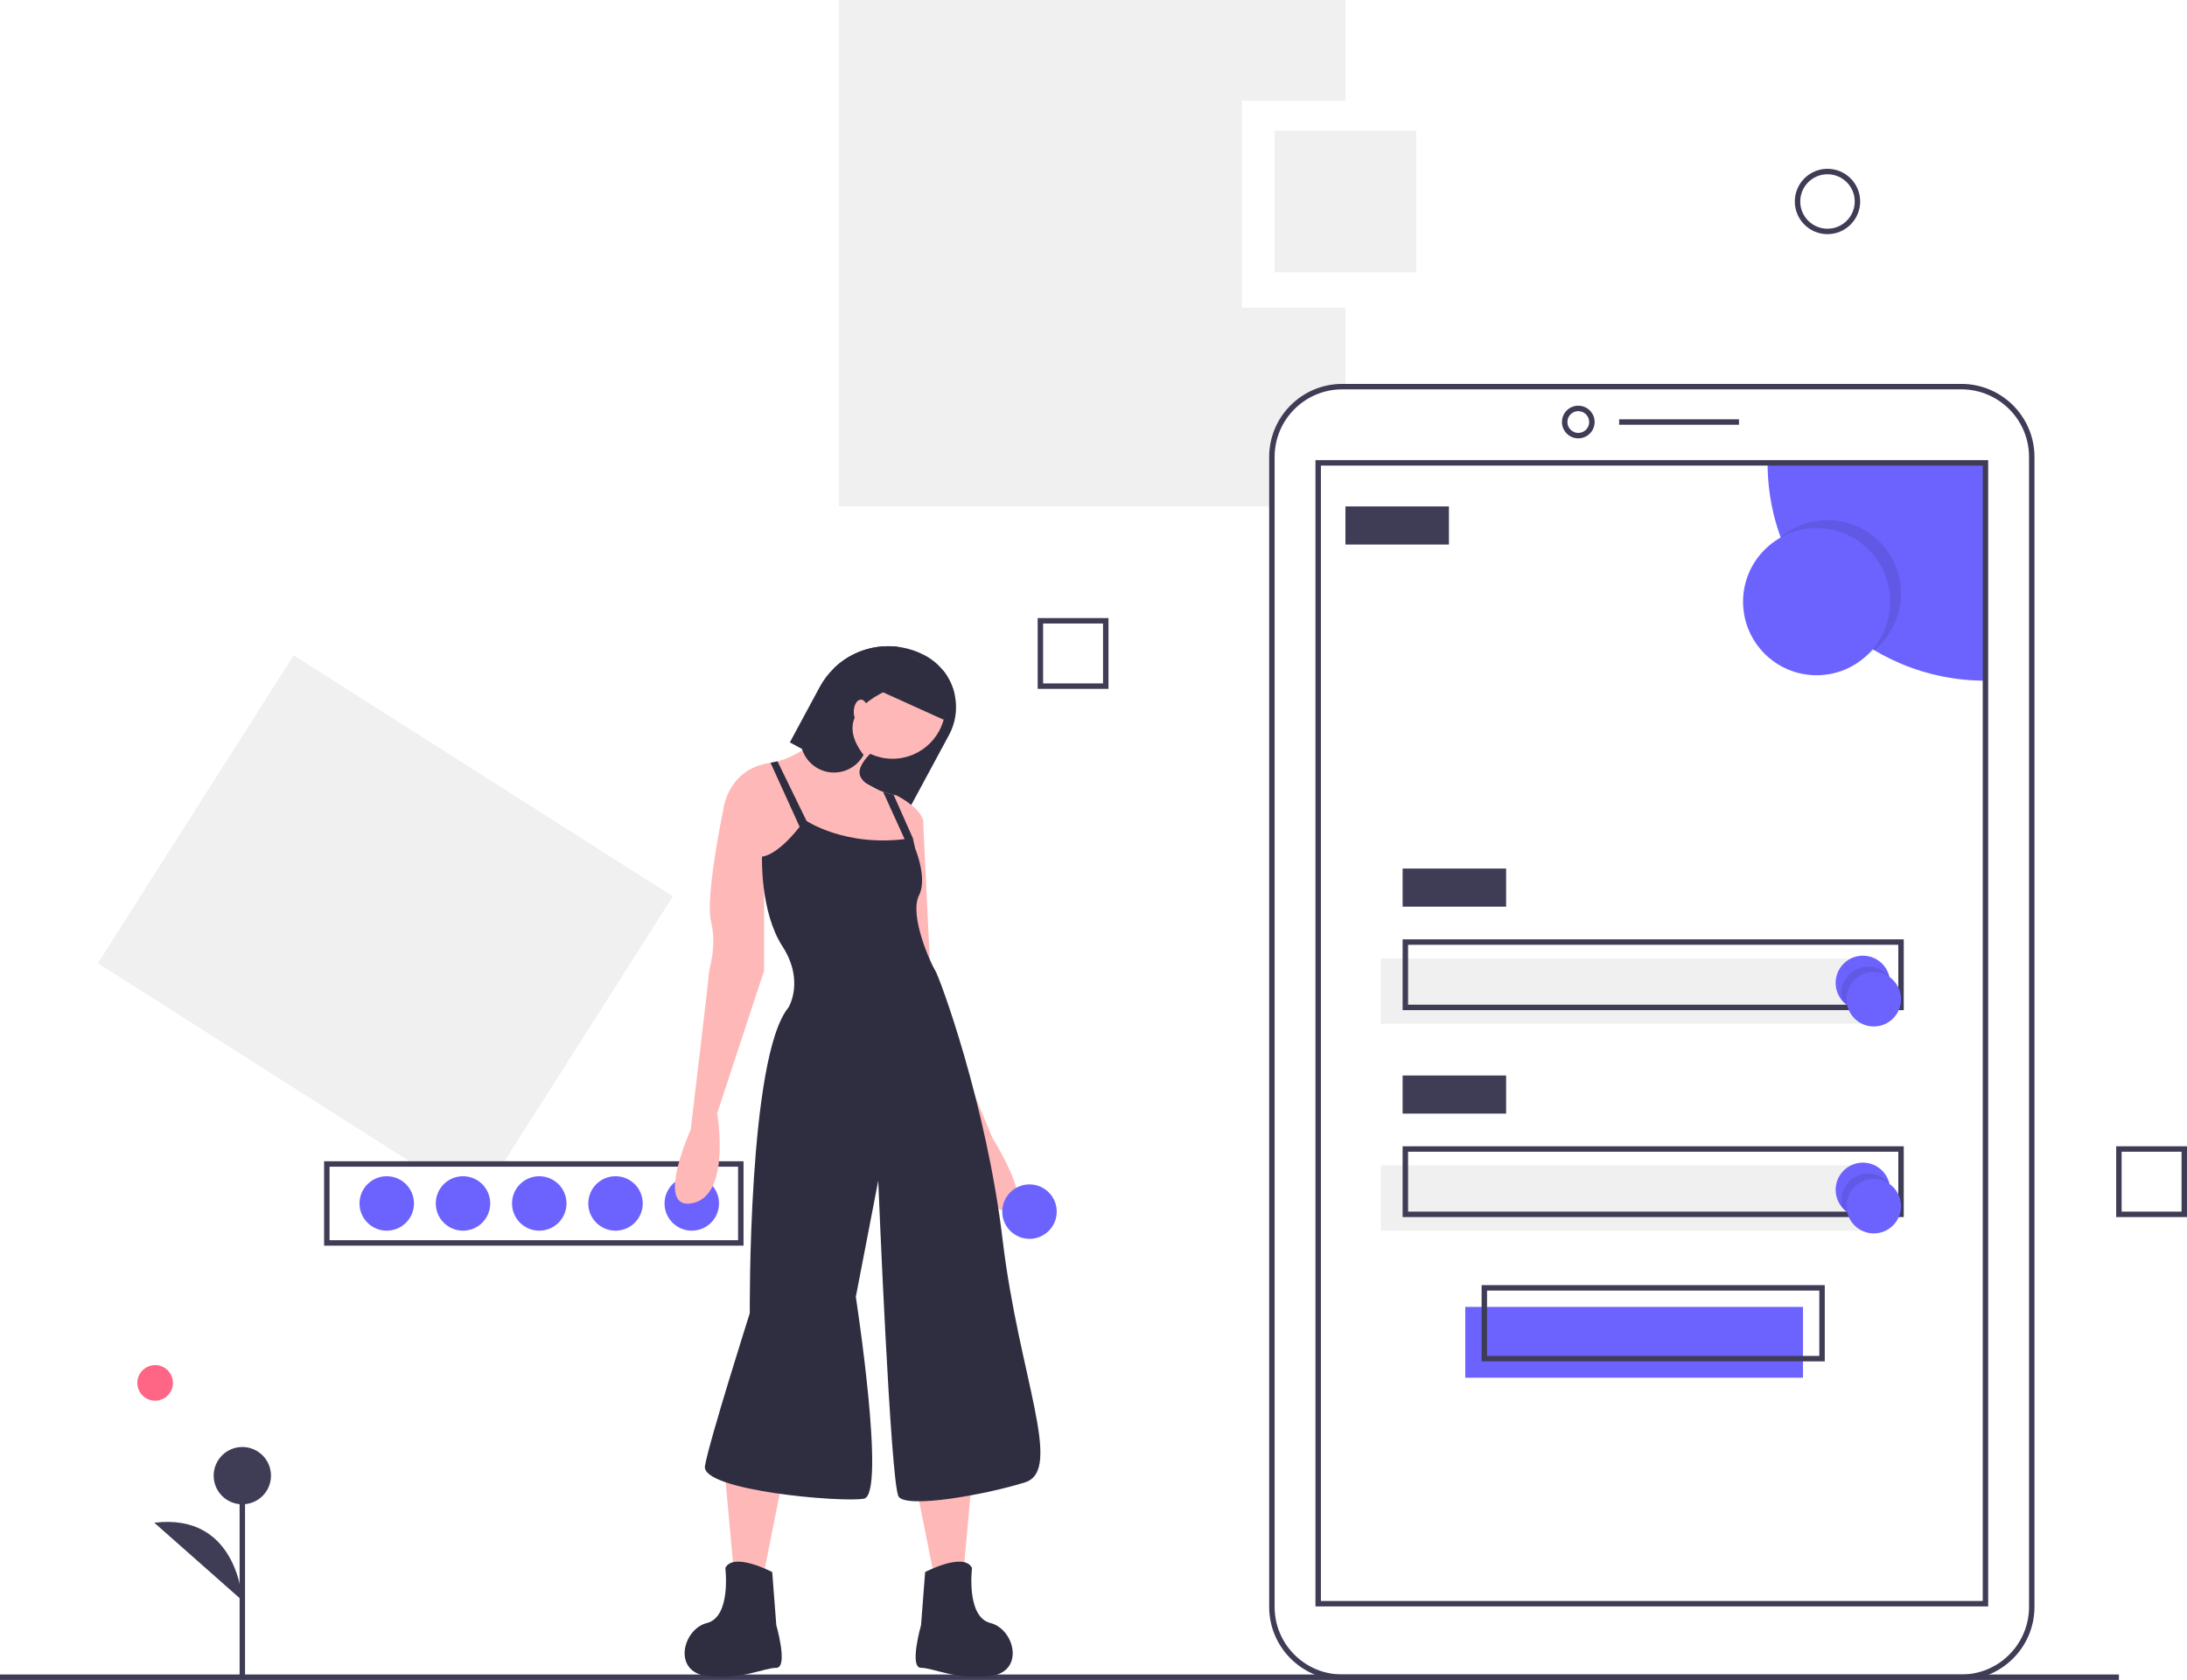
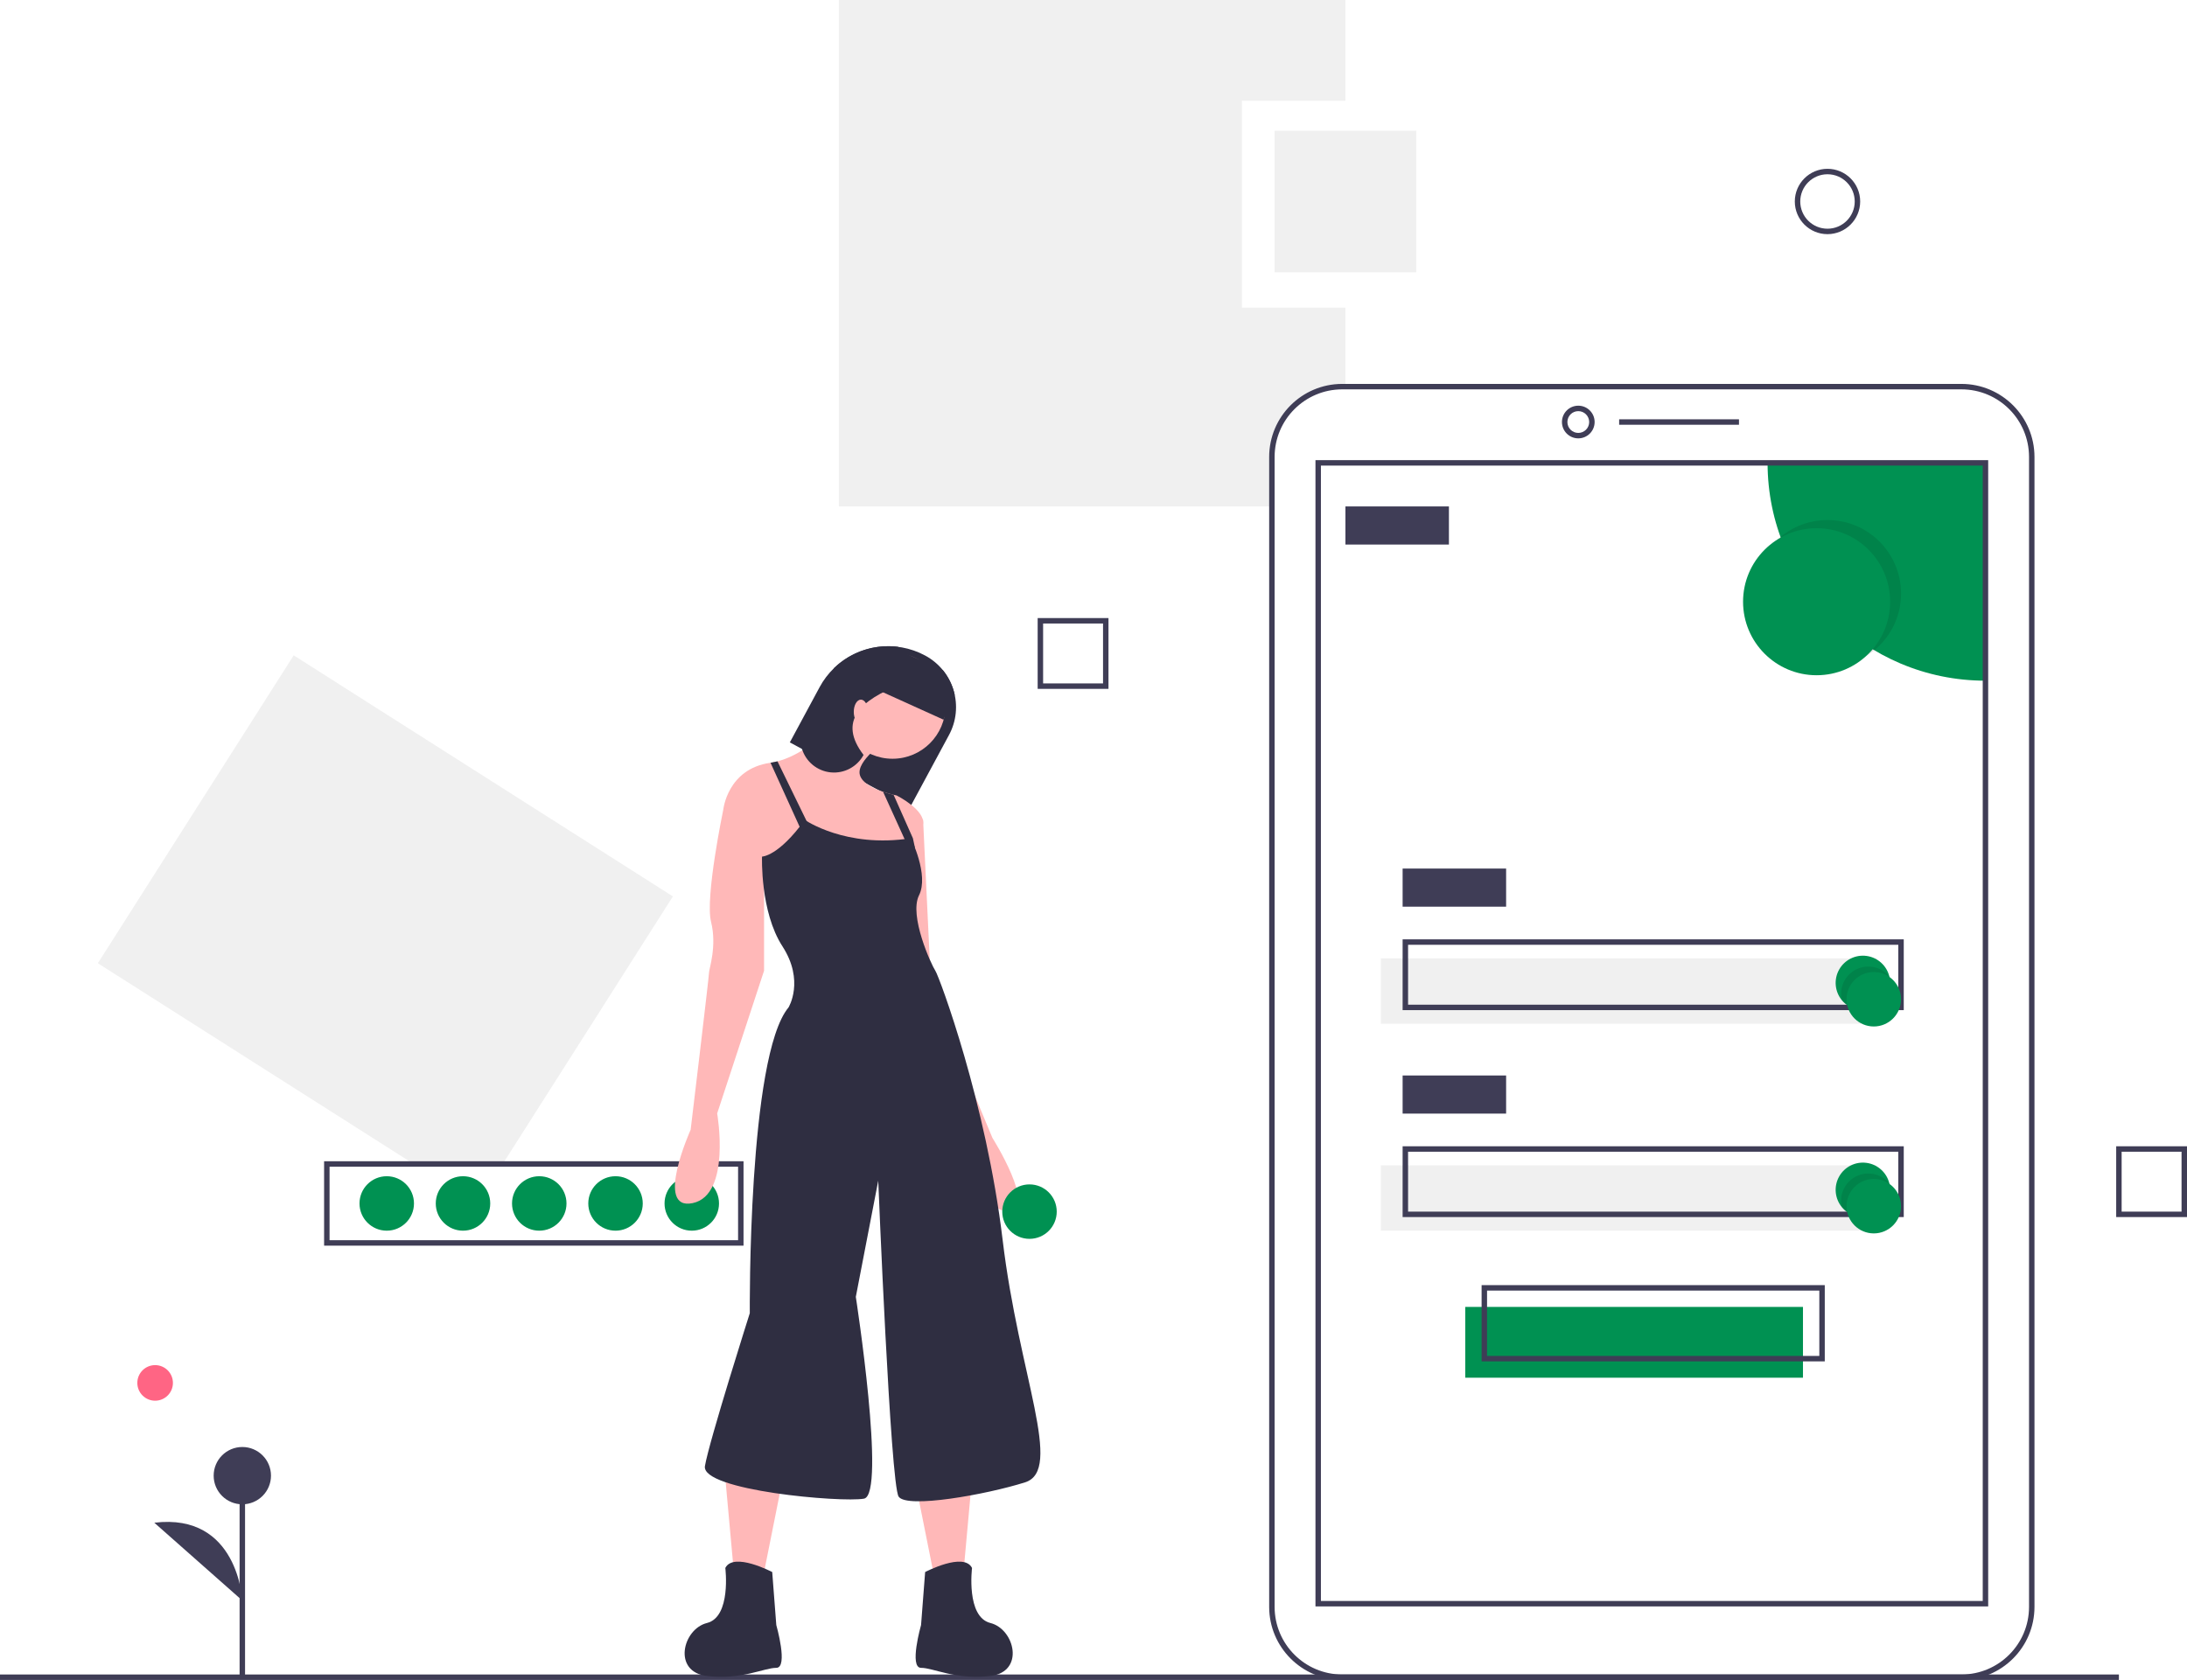
<svg xmlns="http://www.w3.org/2000/svg" id="bc52c4b0-5495-47d6-8fbf-e718e11a33f1" data-name="Layer 1" width="803" height="617" viewBox="0 0 803 617">
  <polygon points="184.898 427 247.069 329.231 107.835 240.694 35.931 353.769 151.095 427 184.898 427" fill="#f0f0f0" />
  <path d="M471.5,599h-154V568h154Zm-152-2h150V570h-150Z" transform="translate(-198.5 -141.5)" fill="#3f3d56" />
-   <circle cx="254" cy="442" r="10" fill="#6c63ff" />
-   <circle cx="226" cy="442" r="10" fill="#6c63ff" />
-   <circle cx="198" cy="442" r="10" fill="#6c63ff" />
-   <circle cx="170" cy="442" r="10" fill="#6c63ff" />
-   <circle cx="142" cy="442" r="10" fill="#6c63ff" />
+   <circle cx="254" cy="442" r="10" fill="#009152" />
+   <circle cx="226" cy="442" r="10" fill="#009152" />
+   <circle cx="198" cy="442" r="10" fill="#009152" />
+   <circle cx="170" cy="442" r="10" fill="#009152" />
+   <circle cx="142" cy="442" r="10" fill="#009152" />
  <path d="M654.5,254.5v-76h38v-37h-186v186h159V309.314A25.814,25.814,0,0,1,691.314,283.5H692.5v-29Z" transform="translate(-198.5 -141.5)" fill="#f0f0f0" />
-   <rect x="538" y="480" width="124" height="26" fill="#6c63ff" />
+   <rect x="538" y="480" width="124" height="26" fill="#009152" />
  <rect x="507" y="352" width="182" height="24" fill="#f0f0f0" />
  <rect y="615" width="778" height="2" fill="#3f3d56" />
  <path d="M918.686,758.5H691.314A26.845,26.845,0,0,1,664.5,731.686V309.314A26.845,26.845,0,0,1,691.314,282.5h227.371A26.845,26.845,0,0,1,945.5,309.314v422.371A26.845,26.845,0,0,1,918.686,758.5Zm-227.371-474A24.843,24.843,0,0,0,666.5,309.314v422.371A24.843,24.843,0,0,0,691.314,756.5h227.371A24.843,24.843,0,0,0,943.5,731.686V309.314A24.843,24.843,0,0,0,918.686,284.5Z" transform="translate(-198.5 -141.5)" fill="#3f3d56" />
  <path d="M778,302.5a6,6,0,1,1,6-6A6.007,6.007,0,0,1,778,302.5Zm0-10a4,4,0,1,0,4,4A4.004,4.004,0,0,0,778,292.5Z" transform="translate(-198.5 -141.5)" fill="#3f3d56" />
  <rect x="594.5" y="154" width="44" height="2" fill="#3f3d56" />
-   <path d="M927.5,311.5v80a80.004,80.004,0,0,1-80-80Z" transform="translate(-198.5 -141.5)" fill="#6c63ff" />
+   <path d="M927.5,311.5v80a80.004,80.004,0,0,1-80-80Z" transform="translate(-198.5 -141.5)" fill="#009152" />
  <path d="M928.5,731.5h-247v-421h247Zm-245-2h243v-417h-243Z" transform="translate(-198.5 -141.5)" fill="#3f3d56" />
  <circle cx="671" cy="218" r="27" opacity="0.1" />
-   <circle cx="667" cy="221" r="27" fill="#6c63ff" />
+   <circle cx="667" cy="221" r="27" fill="#009152" />
  <rect x="494" y="186" width="38" height="14" fill="#3f3d56" />
  <rect x="515" y="319" width="38" height="14" fill="#3f3d56" />
  <path d="M897.5,512.5h-184v-26h184Zm-182-2h180v-22h-180Z" transform="translate(-198.5 -141.5)" fill="#3f3d56" />
  <rect x="507" y="428" width="182" height="24" fill="#f0f0f0" />
  <rect x="515" y="395" width="38" height="14" fill="#3f3d56" />
  <path d="M897.5,588.5h-184v-26h184Zm-182-2h180v-22h-180Z" transform="translate(-198.5 -141.5)" fill="#3f3d56" />
  <path d="M868.5,641.5h-126v-28h126Zm-124-2h122v-24h-122Z" transform="translate(-198.5 -141.5)" fill="#3f3d56" />
-   <path d="M892.5,502.5a10.001,10.001,0,0,1-17.71,6.37l-.01-.01a9.999,9.999,0,1,1,17.43-8.73.01.01,0,0,0,.01.01A10.227,10.227,0,0,1,892.5,502.5Z" transform="translate(-198.5 -141.5)" fill="#6c63ff" />
+   <path d="M892.5,502.5a10.001,10.001,0,0,1-17.71,6.37l-.01-.01a9.999,9.999,0,1,1,17.43-8.73.01.01,0,0,0,.01.01A10.227,10.227,0,0,1,892.5,502.5Z" transform="translate(-198.5 -141.5)" fill="#009152" />
  <path d="M892.5,502.5a10.001,10.001,0,0,1-17.71,6.37l-.01-.01a10.228,10.228,0,0,1-.28-2.36,10.001,10.001,0,0,1,17.71-6.37.01.01,0,0,0,.01.01A10.227,10.227,0,0,1,892.5,502.5Z" transform="translate(-198.5 -141.5)" opacity="0.1" />
-   <circle cx="688" cy="367" r="10" fill="#6c63ff" />
-   <path d="M892.5,578.5a10.001,10.001,0,0,1-17.71,6.37l-.01-.01a9.999,9.999,0,1,1,17.43-8.73.01.01,0,0,0,.01.01A10.227,10.227,0,0,1,892.5,578.5Z" transform="translate(-198.5 -141.5)" fill="#6c63ff" />
+   <circle cx="688" cy="367" r="10" fill="#009152" />
+   <path d="M892.5,578.5a10.001,10.001,0,0,1-17.71,6.37l-.01-.01a9.999,9.999,0,1,1,17.43-8.73.01.01,0,0,0,.01.01A10.227,10.227,0,0,1,892.5,578.5Z" transform="translate(-198.5 -141.5)" fill="#009152" />
  <path d="M892.5,578.5a10.001,10.001,0,0,1-17.71,6.37l-.01-.01a10.228,10.228,0,0,1-.28-2.36,10.001,10.001,0,0,1,17.71-6.37.01.01,0,0,0,.01.01A10.227,10.227,0,0,1,892.5,578.5Z" transform="translate(-198.5 -141.5)" opacity="0.1" />
-   <circle cx="688" cy="443" r="10" fill="#6c63ff" />
+   <circle cx="688" cy="443" r="10" fill="#009152" />
  <rect x="468" y="48" width="52" height="52" fill="#f0f0f0" />
  <path d="M869.5,227.5a12,12,0,1,1,12-12A12.013,12.013,0,0,1,869.5,227.5Zm0-22a10,10,0,1,0,10,10A10.011,10.011,0,0,0,869.5,205.5Z" transform="translate(-198.5 -141.5)" fill="#3f3d56" />
  <path d="M605.5,394.5h-26v-26h26Zm-24-2h22v-22h-22Z" transform="translate(-198.5 -141.5)" fill="#3f3d56" />
  <path d="M1001.5,588.5h-26v-26h26Zm-24-2h22v-22h-22Z" transform="translate(-198.5 -141.5)" fill="#3f3d56" />
  <path d="M488.503,414.166l4.462,2.403,15.182,8.183,24.51,13.206,14.284-26.501a21.525,21.525,0,0,0-8.744-29.189,28.59,28.59,0,0,0-33.381,4.529l-.007.007a28.623,28.623,0,0,0-5.375,7.075Z" transform="translate(-198.5 -141.5)" fill="#2f2e41" />
  <polygon points="356.9 542.937 353.906 575.876 342.676 577.373 335.19 539.942 356.9 542.937" fill="#ffb8b8" />
  <path d="M538.182,718.873s14.224-7.486,17.218-1.497c0,0-2.246,17.967,6.738,20.213s12.727,17.967,0,19.464-20.962-2.995-25.453-2.995,0-15.721,0-15.721Z" transform="translate(-198.5 -141.5)" fill="#2f2e41" />
  <polygon points="266.316 542.937 269.311 575.876 280.54 577.373 288.026 539.942 266.316 542.937" fill="#ffb8b8" />
  <path d="M482.034,718.873s-14.224-7.486-17.218-1.497c0,0,2.246,17.967-6.738,20.213s-12.727,17.967,0,19.464S479.04,754.059,483.532,754.059s0-15.721,0-15.721Z" transform="translate(-198.5 -141.5)" fill="#2f2e41" />
  <circle cx="327.704" cy="259.206" r="19.464" fill="#ffb8b8" />
  <path d="M464.067,438.886,479.789,463.591l18.716-1.497,30.694,2.246s2.897-5.794,5.263-11.432a44.285,44.285,0,0,0,2.972-8.781c.749-5.24-9.732-10.481-9.732-10.481s-.412-.075-1.1-.24c-.913-.217-2.321-.576-3.863-1.101-3.481-1.183-7.666-3.189-8.512-6.146-1.497-5.24,9.732-12.727,9.732-12.727l-13.475-12.727s-11.971,16.627-26.509,20.415a23.155,23.155,0,0,1-2.56.524c-.045.007-.082.015-.127.022C465.565,423.914,464.067,438.886,464.067,438.886Z" transform="translate(-198.5 -141.5)" fill="#ffb8b8" />
  <path d="M472.302,432.149l-8.235,6.738s-6.738,32.191-4.492,41.175-.749,17.218-.749,18.716S452.089,556.421,452.089,556.421s-13.475,29.945.749,26.951,8.984-32.94,8.984-32.94l17.218-52.404V453.859Z" transform="translate(-198.5 -141.5)" fill="#ffb8b8" />
  <path d="M531.444,438.138l5.989,4.492,2.995,62.885,22.459,53.901s16.47,26.202,5.989,26.951S551.657,559.415,551.657,559.415l-20.213-51.655-2.995-50.158Z" transform="translate(-198.5 -141.5)" fill="#ffb8b8" />
  <path d="M494.013,442.629s14.973,10.481,38.929,6.738c0,0,6.738,13.475,2.995,20.962s4.492,25.453,5.989,27.699,18.716,48.661,24.705,98.819,22.459,84.595,8.235,89.087-43.42,9.732-46.415,5.24-7.486-116.038-7.486-116.038l-8.235,42.672s11.229,72.617,2.995,74.114-59.89-2.995-58.393-11.978,16.47-56.147,16.47-56.147-.749-94.327,14.224-112.294c0,0,5.989-9.732-2.246-22.459s-7.486-32.94-7.486-32.94S484.28,456.105,494.013,442.629Z" transform="translate(-198.5 -141.5)" fill="#2f2e41" />
  <polygon points="282.913 280.145 295.513 307.867 298.507 306.37 285.473 279.621 282.913 280.145" fill="#2f2e41" />
  <path d="M522.737,432.306l9.455,20.804,2.268-.202-.771-3.541-7.09-15.961C525.687,433.189,524.28,432.83,522.737,432.306Z" transform="translate(-198.5 -141.5)" fill="#2f2e41" />
  <path d="M492.964,416.57a12.323,12.323,0,0,0,22.609,2.201c-9.47-12.382-1.348-20.161,14.037-26.045a12.312,12.312,0,0,0-1.325-13.655,28.687,28.687,0,0,0-23.47,7.726l-.007.007L493.878,407.077A12.264,12.264,0,0,0,492.964,416.57Z" transform="translate(-198.5 -141.5)" fill="#2f2e41" />
  <ellipse cx="316.1" cy="261.452" rx="2.62" ry="4.492" fill="#ffb8b8" />
  <path d="M522.408,395.623l22.504,10.196,4.125-9.103a21.563,21.563,0,0,0-4.342-9.081l-15.489-7.015Z" transform="translate(-198.5 -141.5)" fill="#2f2e41" />
-   <circle cx="378" cy="445" r="10" fill="#6c63ff" />
+   <circle cx="378" cy="445" r="10" fill="#009152" />
  <circle cx="56.957" cy="507.911" r="6.535" fill="#ff6584" />
  <rect x="87.975" y="541.973" width="2" height="74.411" fill="#3f3d56" />
  <circle cx="88.975" cy="541.972" r="10.523" fill="#3f3d56" />
  <path d="M287.475,729.334s-1.503-32.332-32.32-28.574" transform="translate(-198.5 -141.5)" fill="#3f3d56" />
</svg>
